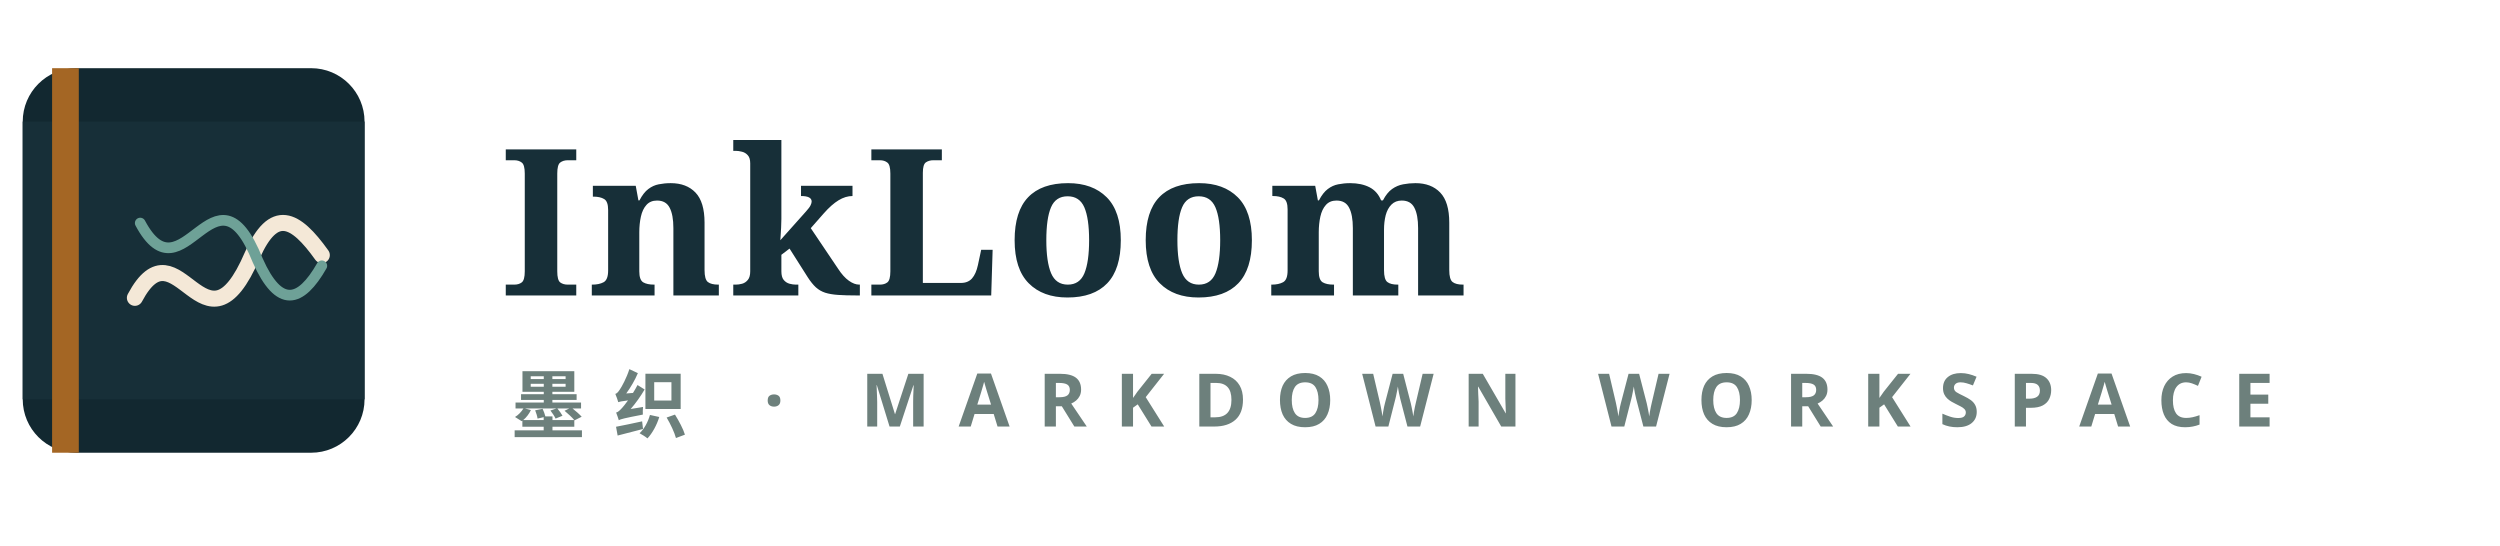
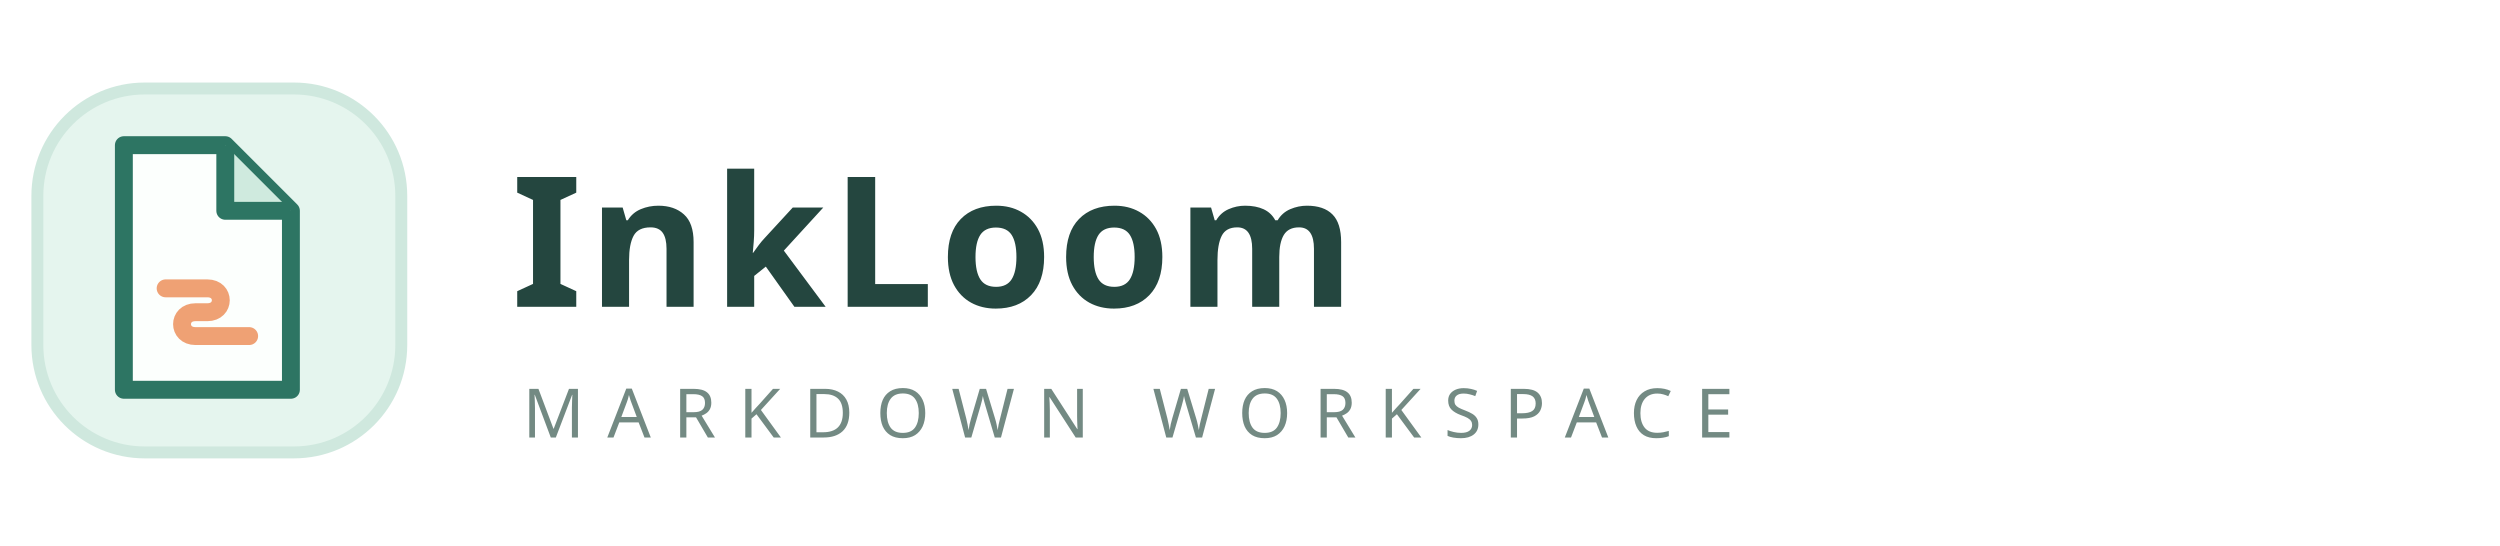
- <svg xmlns="http://www.w3.org/2000/svg" viewBox="0 0 440 96" role="img" aria-label="InkLoom 墨织">
-   <g transform="translate(4 12) scale(.94)">
-     <rect width="64" height="72" rx="10" fill="#122830" />
-     <path d="M0 10h64v52H0z" fill="#172f38" />
-     <path d="M8 0v72" stroke="#a46624" stroke-width="5" />
-     <path d="M21 43c8-15 13 13 22-8 4-9 8-7 13 0" fill="none" stroke="#f4e8d7" stroke-width="3" stroke-linecap="round" />
-     <path d="M22 29c8 15 14-13 22 7 4 9 8 8 12 1" fill="none" stroke="#6ea197" stroke-width="2" stroke-linecap="round" />
+ <svg xmlns="http://www.w3.org/2000/svg" viewBox="0 0 440 96" role="img" aria-label="InkLoom">
+   <g transform="translate(5 14) scale(1.05)">
+     <rect x="1.5" y="1.5" width="61" height="61" rx="18" fill="#e5f5ee" stroke="#cfe8de" stroke-width="2" />
+     <path d="M16 11h17l11 11v30H16Z" fill="#fcfffd" stroke="#2d7563" stroke-width="3" stroke-linejoin="round" />
+     <path d="M33 11v11h11" fill="#cfeade" stroke="#2d7563" stroke-width="3" stroke-linejoin="round" />
+     <path d="M23 35h7c3 0 3 4 0 4h-2c-3 0-3 4 0 4h9" fill="none" stroke="#efa174" stroke-width="3" stroke-linecap="round" stroke-linejoin="round" />
  </g>
-   <text x="88" y="52" fill="#172f38" font-family="Georgia, 'Songti SC', serif" font-size="36" font-weight="700" letter-spacing="1">InkLoom</text>
-   <text x="90" y="76" fill="#6d807c" font-family="'Microsoft YaHei', sans-serif" font-size="13" font-weight="600" letter-spacing="5">墨织 · MARKDOWN WORKSPACE</text>
+   <text x="90" y="54" fill="#24463f" font-family="'Microsoft YaHei', sans-serif" font-size="32" font-weight="700" letter-spacing="1">InkLoom</text>
+   <text x="92" y="77" fill="#738a83" font-family="'Microsoft YaHei', sans-serif" font-size="12" font-weight="500" letter-spacing="4">MARKDOWN WORKSPACE</text>
</svg>
